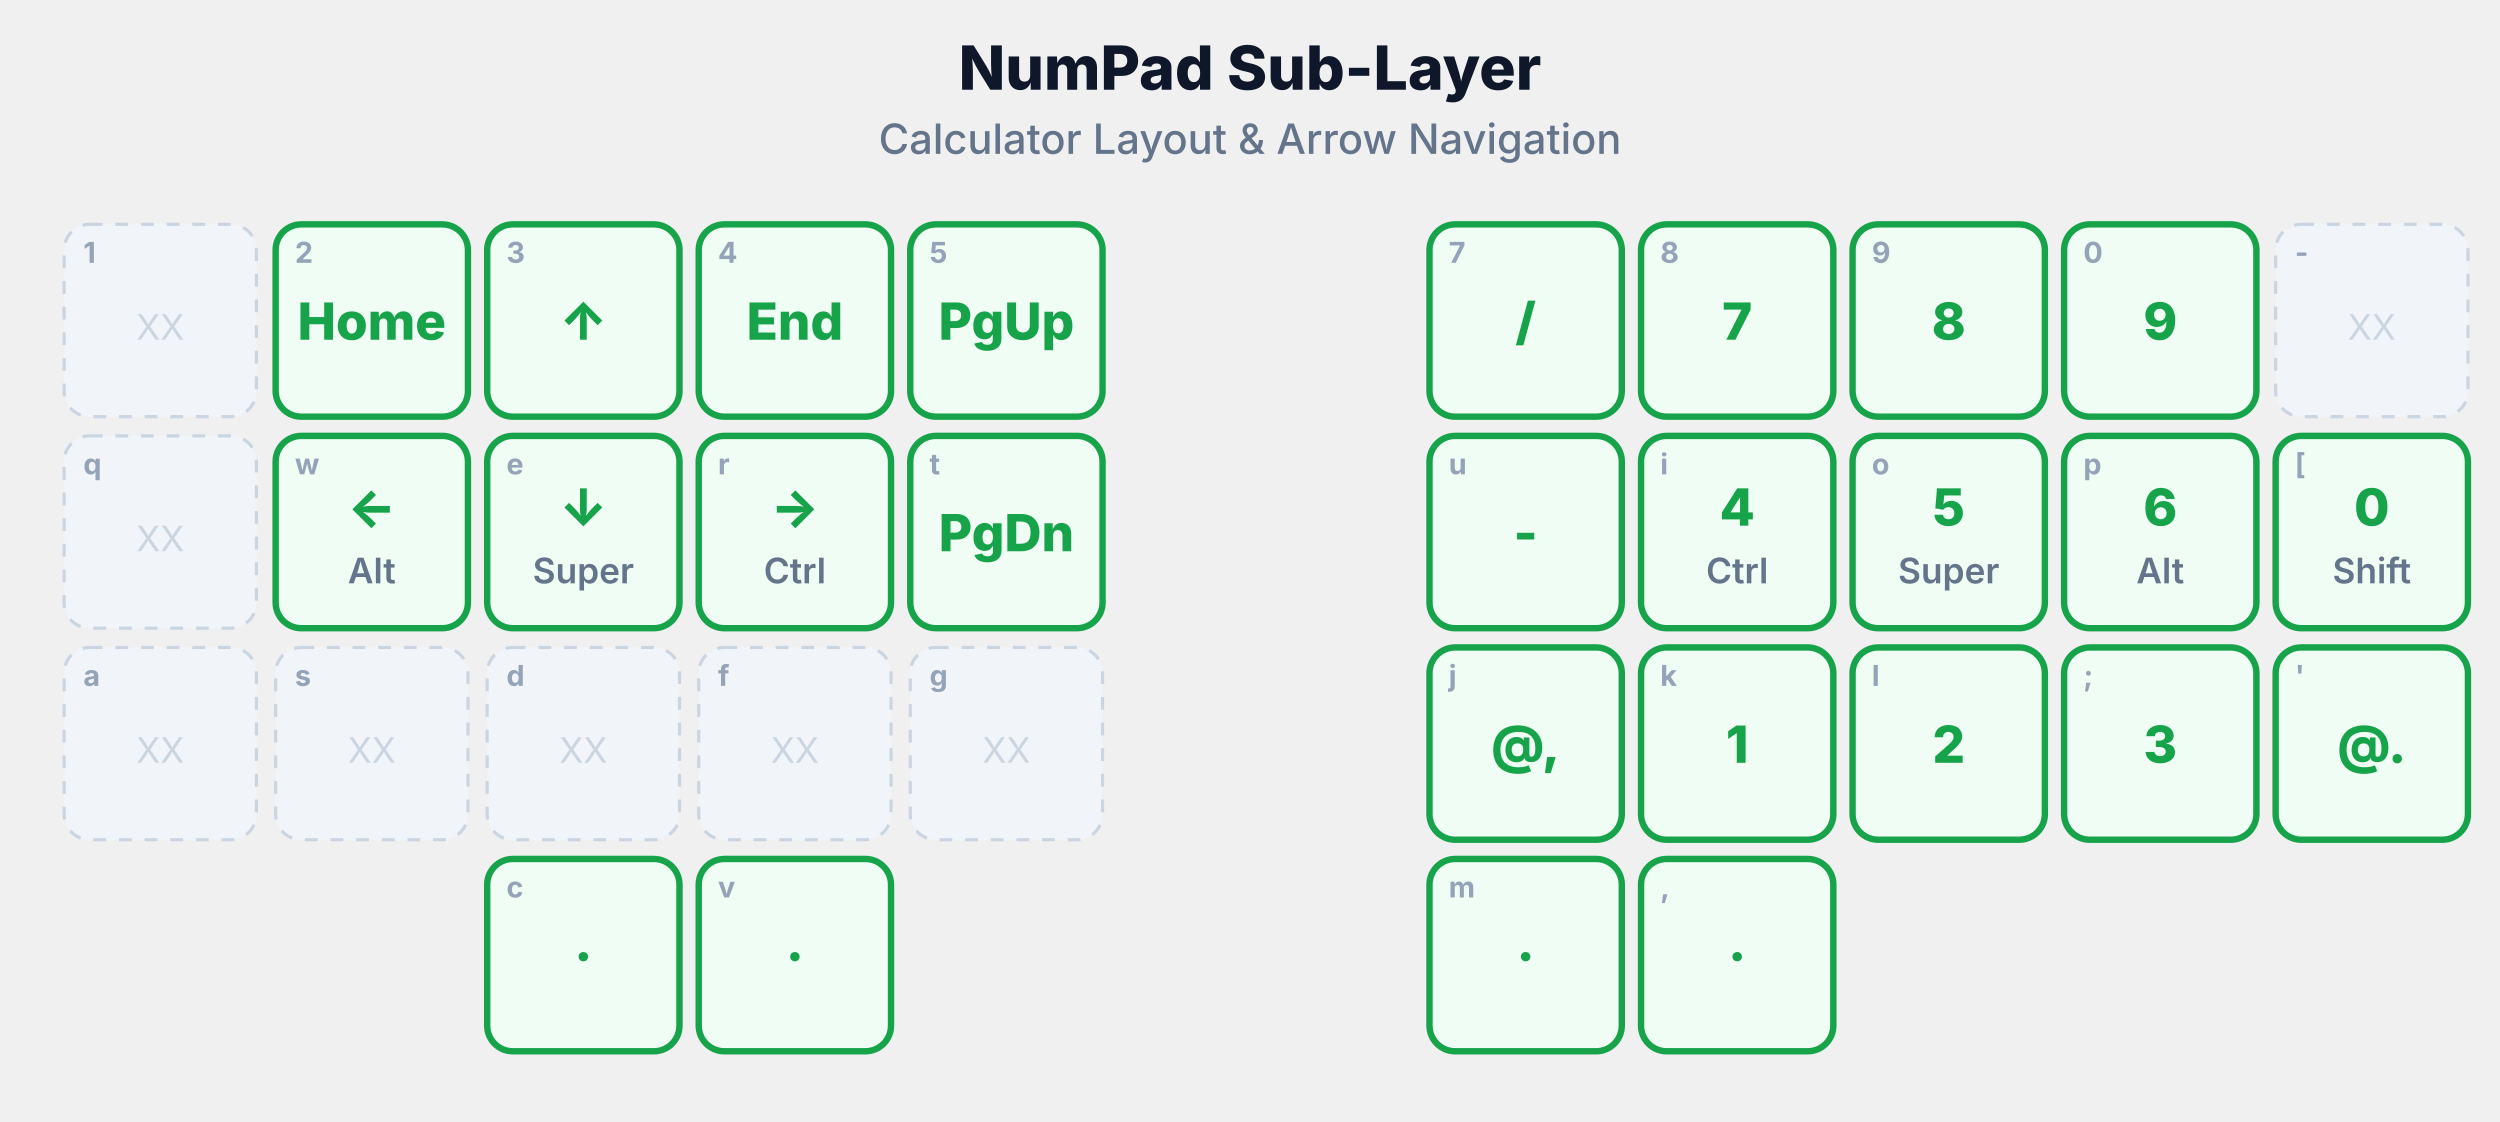
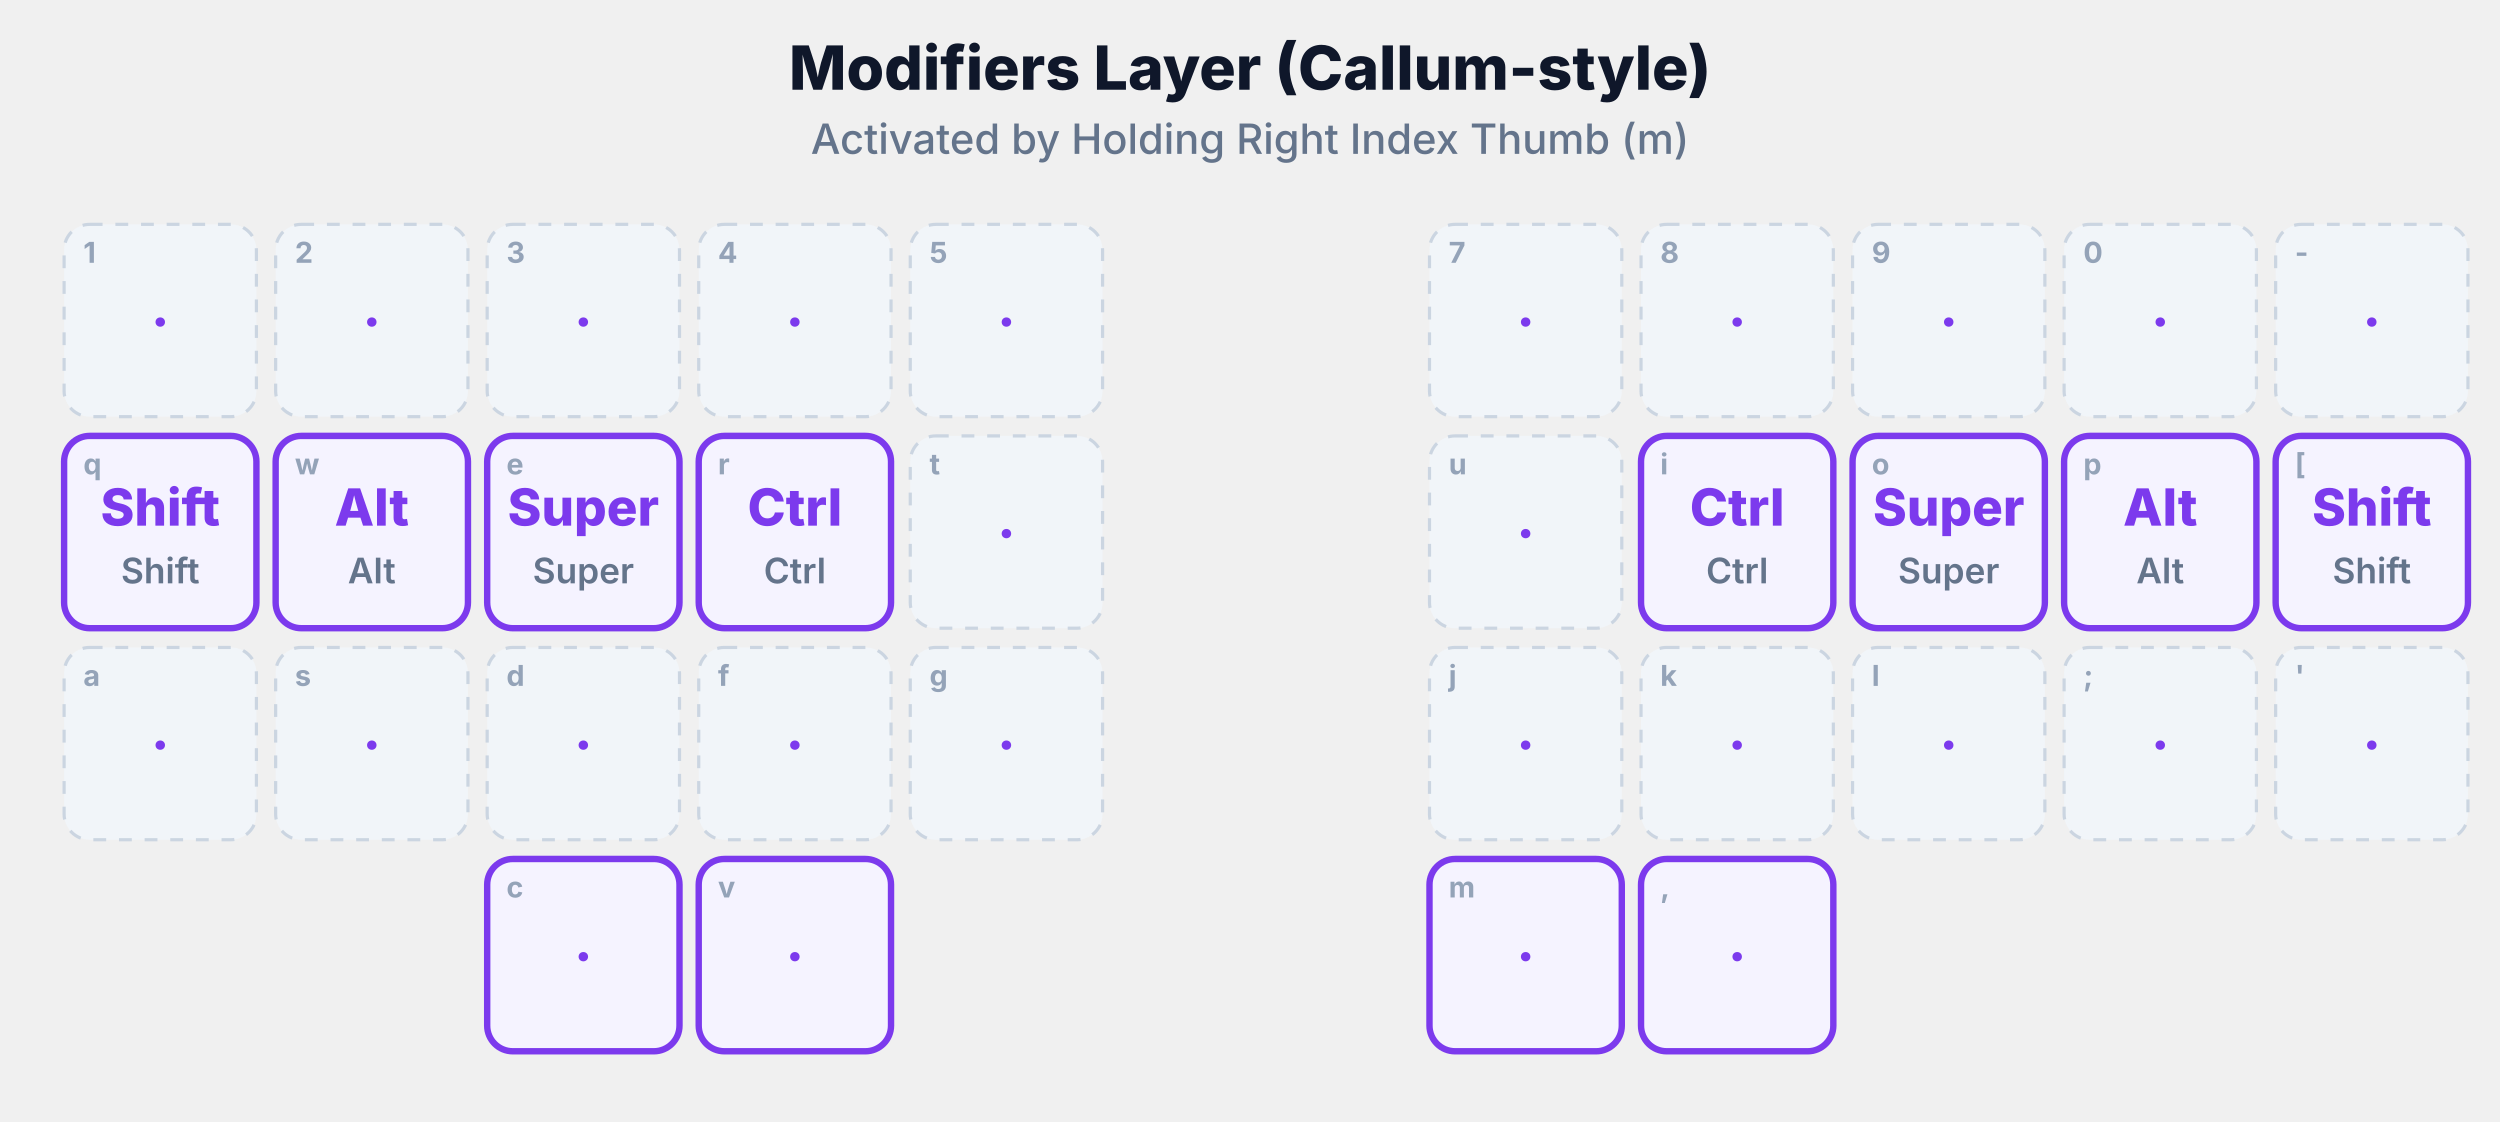
<svg xmlns="http://www.w3.org/2000/svg" viewBox="0 0 780 350">
  <style>
    :root { color-scheme: light dark; }
    rect.key { fill: #ffffff; stroke: #cbd5e1; stroke-width: 1.5px; rx: 8px; ry: 8px; }
    rect.gap { fill: #f1f5f9; stroke: #cbd5e1; stroke-dasharray: 4 4; rx: 8px; ry: 8px; }
-     rect.active { fill: #f0fdf4; stroke: #16a34a; stroke-width: 2px; rx: 8px; ry: 8px; }
+     rect.active { fill: #f5f3ff; stroke: #7c3aed; stroke-width: 2px; rx: 8px; ry: 8px; }
    text { font-family: system-ui, -apple-system, sans-serif; text-anchor: middle; }
    text.title { font-size: 19px; font-weight: 800; fill: #0f172a; }
    text.subtitle { font-size: 13px; font-weight: 500; fill: #64748b; }
    text.phys { font-size: 9px; font-weight: 700; fill: #94a3b8; text-anchor: start; }
-     text.main { font-size: 16px; font-weight: 800; fill: #16a34a; }
+     text.main { font-size: 16px; font-weight: 800; fill: #7c3aed; }
    text.sub { font-size: 11px; font-weight: 600; fill: #64748b; }
    text.dead { font-size: 11px; fill: #cbd5e1; }
    @media (prefers-color-scheme: dark) {
      rect.key { fill: #1e293b; stroke: #334155; }
      rect.gap { fill: #0f172a; stroke: #334155; }
-       rect.active { fill: #052e16; stroke: #4ade80; }
+       rect.active { fill: #2e1065; stroke: #a78bfa; }
      text.title { fill: #f8fafc; }
      text.subtitle { fill: #94a3b8; }
      text.phys { fill: #64748b; }
-       text.main { fill: #4ade80; }
+       text.main { fill: #a78bfa; }
      text.sub { fill: #94a3b8; }
      text.dead { fill: #475569; }
    }
  </style>
-   <text x="390" y="28" class="title">NumPad Sub-Layer</text>
-   <text x="390" y="48" class="subtitle">Calculator Layout &amp; Arrow Navigation</text>
+   <text x="390" y="28" class="title">Modifiers Layer (Callum-style)</text>
+   <text x="390" y="48" class="subtitle">Activated by Holding Right Index Thumb (m)</text>
  <g transform="translate(20,70)">
    <rect width="60" height="60" class="gap" />
    <text x="6" y="12" class="phys">1</text>
-     <text x="30" y="36" class="dead">XX</text>
+     <text x="30" y="36" class="main">·</text>
  </g>
  <g transform="translate(86,70)">
-     <rect width="60" height="60" class="active" />
+     <rect width="60" height="60" class="gap" />
    <text x="6" y="12" class="phys">2</text>
-     <text x="30" y="36" class="main">Home</text>
+     <text x="30" y="36" class="main">·</text>
  </g>
  <g transform="translate(152,70)">
-     <rect width="60" height="60" class="active" />
+     <rect width="60" height="60" class="gap" />
    <text x="6" y="12" class="phys">3</text>
-     <text x="30" y="36" class="main">↑</text>
+     <text x="30" y="36" class="main">·</text>
  </g>
  <g transform="translate(218,70)">
-     <rect width="60" height="60" class="active" />
+     <rect width="60" height="60" class="gap" />
    <text x="6" y="12" class="phys">4</text>
-     <text x="30" y="36" class="main">End</text>
+     <text x="30" y="36" class="main">·</text>
  </g>
  <g transform="translate(284,70)">
-     <rect width="60" height="60" class="active" />
+     <rect width="60" height="60" class="gap" />
    <text x="6" y="12" class="phys">5</text>
-     <text x="30" y="36" class="main">PgUp</text>
+     <text x="30" y="36" class="main">·</text>
  </g>
  <g transform="translate(446,70)">
-     <rect width="60" height="60" class="active" />
+     <rect width="60" height="60" class="gap" />
    <text x="6" y="12" class="phys">7</text>
-     <text x="30" y="36" class="main">/</text>
+     <text x="30" y="36" class="main">·</text>
  </g>
  <g transform="translate(512,70)">
-     <rect width="60" height="60" class="active" />
+     <rect width="60" height="60" class="gap" />
    <text x="6" y="12" class="phys">8</text>
-     <text x="30" y="36" class="main">7</text>
+     <text x="30" y="36" class="main">·</text>
  </g>
  <g transform="translate(578,70)">
-     <rect width="60" height="60" class="active" />
+     <rect width="60" height="60" class="gap" />
    <text x="6" y="12" class="phys">9</text>
-     <text x="30" y="36" class="main">8</text>
+     <text x="30" y="36" class="main">·</text>
  </g>
  <g transform="translate(644,70)">
-     <rect width="60" height="60" class="active" />
+     <rect width="60" height="60" class="gap" />
    <text x="6" y="12" class="phys">0</text>
-     <text x="30" y="36" class="main">9</text>
+     <text x="30" y="36" class="main">·</text>
  </g>
  <g transform="translate(710,70)">
    <rect width="60" height="60" class="gap" />
    <text x="6" y="12" class="phys">-</text>
-     <text x="30" y="36" class="dead">XX</text>
+     <text x="30" y="36" class="main">·</text>
  </g>
  <g transform="translate(20,136)">
-     <rect width="60" height="60" class="gap" />
+     <rect width="60" height="60" class="active" />
    <text x="6" y="12" class="phys">q</text>
-     <text x="30" y="36" class="dead">XX</text>
+     <text x="30" y="28" class="main">Shift</text>
+     <text x="30" y="46" class="sub" font-weight="700" fill="#ea580c">Shift</text>
  </g>
  <g transform="translate(86,136)">
    <rect width="60" height="60" class="active" />
    <text x="6" y="12" class="phys">w</text>
-     <text x="30" y="28" class="main">←</text>
+     <text x="30" y="28" class="main">Alt</text>
    <text x="30" y="46" class="sub" font-weight="700" fill="#ea580c">Alt</text>
  </g>
  <g transform="translate(152,136)">
    <rect width="60" height="60" class="active" />
    <text x="6" y="12" class="phys">e</text>
-     <text x="30" y="28" class="main">↓</text>
+     <text x="30" y="28" class="main">Super</text>
    <text x="30" y="46" class="sub" font-weight="700" fill="#ea580c">Super</text>
  </g>
  <g transform="translate(218,136)">
    <rect width="60" height="60" class="active" />
    <text x="6" y="12" class="phys">r</text>
-     <text x="30" y="28" class="main">→</text>
+     <text x="30" y="28" class="main">Ctrl</text>
    <text x="30" y="46" class="sub" font-weight="700" fill="#ea580c">Ctrl</text>
  </g>
  <g transform="translate(284,136)">
-     <rect width="60" height="60" class="active" />
+     <rect width="60" height="60" class="gap" />
    <text x="6" y="12" class="phys">t</text>
-     <text x="30" y="36" class="main">PgDn</text>
+     <text x="30" y="36" class="main">·</text>
  </g>
  <g transform="translate(446,136)">
-     <rect width="60" height="60" class="active" />
+     <rect width="60" height="60" class="gap" />
    <text x="6" y="12" class="phys">u</text>
-     <text x="30" y="36" class="main">-</text>
+     <text x="30" y="36" class="main">·</text>
  </g>
  <g transform="translate(512,136)">
    <rect width="60" height="60" class="active" />
    <text x="6" y="12" class="phys">i</text>
-     <text x="30" y="28" class="main">4</text>
+     <text x="30" y="28" class="main">Ctrl</text>
    <text x="30" y="46" class="sub" font-weight="700" fill="#ea580c">Ctrl</text>
  </g>
  <g transform="translate(578,136)">
    <rect width="60" height="60" class="active" />
    <text x="6" y="12" class="phys">o</text>
-     <text x="30" y="28" class="main">5</text>
+     <text x="30" y="28" class="main">Super</text>
    <text x="30" y="46" class="sub" font-weight="700" fill="#ea580c">Super</text>
  </g>
  <g transform="translate(644,136)">
    <rect width="60" height="60" class="active" />
    <text x="6" y="12" class="phys">p</text>
-     <text x="30" y="28" class="main">6</text>
+     <text x="30" y="28" class="main">Alt</text>
    <text x="30" y="46" class="sub" font-weight="700" fill="#ea580c">Alt</text>
  </g>
  <g transform="translate(710,136)">
    <rect width="60" height="60" class="active" />
    <text x="6" y="12" class="phys">[</text>
-     <text x="30" y="28" class="main">0</text>
+     <text x="30" y="28" class="main">Shift</text>
    <text x="30" y="46" class="sub" font-weight="700" fill="#ea580c">Shift</text>
  </g>
  <g transform="translate(20,202)">
    <rect width="60" height="60" class="gap" />
    <text x="6" y="12" class="phys">a</text>
-     <text x="30" y="36" class="dead">XX</text>
+     <text x="30" y="36" class="main">·</text>
  </g>
  <g transform="translate(86,202)">
    <rect width="60" height="60" class="gap" />
    <text x="6" y="12" class="phys">s</text>
-     <text x="30" y="36" class="dead">XX</text>
+     <text x="30" y="36" class="main">·</text>
  </g>
  <g transform="translate(152,202)">
    <rect width="60" height="60" class="gap" />
    <text x="6" y="12" class="phys">d</text>
-     <text x="30" y="36" class="dead">XX</text>
+     <text x="30" y="36" class="main">·</text>
  </g>
  <g transform="translate(218,202)">
    <rect width="60" height="60" class="gap" />
    <text x="6" y="12" class="phys">f</text>
-     <text x="30" y="36" class="dead">XX</text>
+     <text x="30" y="36" class="main">·</text>
  </g>
  <g transform="translate(284,202)">
    <rect width="60" height="60" class="gap" />
    <text x="6" y="12" class="phys">g</text>
-     <text x="30" y="36" class="dead">XX</text>
+     <text x="30" y="36" class="main">·</text>
  </g>
  <g transform="translate(446,202)">
-     <rect width="60" height="60" class="active" />
+     <rect width="60" height="60" class="gap" />
    <text x="6" y="12" class="phys">j</text>
-     <text x="30" y="36" class="main">@,</text>
+     <text x="30" y="36" class="main">·</text>
  </g>
  <g transform="translate(512,202)">
-     <rect width="60" height="60" class="active" />
+     <rect width="60" height="60" class="gap" />
    <text x="6" y="12" class="phys">k</text>
-     <text x="30" y="36" class="main">1</text>
+     <text x="30" y="36" class="main">·</text>
  </g>
  <g transform="translate(578,202)">
-     <rect width="60" height="60" class="active" />
+     <rect width="60" height="60" class="gap" />
    <text x="6" y="12" class="phys">l</text>
-     <text x="30" y="36" class="main">2</text>
+     <text x="30" y="36" class="main">·</text>
  </g>
  <g transform="translate(644,202)">
-     <rect width="60" height="60" class="active" />
+     <rect width="60" height="60" class="gap" />
    <text x="6" y="12" class="phys">;</text>
-     <text x="30" y="36" class="main">3</text>
+     <text x="30" y="36" class="main">·</text>
  </g>
  <g transform="translate(710,202)">
-     <rect width="60" height="60" class="active" />
+     <rect width="60" height="60" class="gap" />
    <text x="6" y="12" class="phys">'</text>
-     <text x="30" y="36" class="main">@.</text>
+     <text x="30" y="36" class="main">·</text>
  </g>
  <g transform="translate(152,268)">
    <rect width="60" height="60" class="active" />
    <text x="6" y="12" class="phys">c</text>
    <text x="30" y="36" class="main">·</text>
  </g>
  <g transform="translate(218,268)">
    <rect width="60" height="60" class="active" />
    <text x="6" y="12" class="phys">v</text>
    <text x="30" y="36" class="main">·</text>
  </g>
  <g transform="translate(446,268)">
    <rect width="60" height="60" class="active" />
    <text x="6" y="12" class="phys">m</text>
    <text x="30" y="36" class="main">·</text>
  </g>
  <g transform="translate(512,268)">
    <rect width="60" height="60" class="active" />
    <text x="6" y="12" class="phys">,</text>
    <text x="30" y="36" class="main">·</text>
  </g>
</svg>
